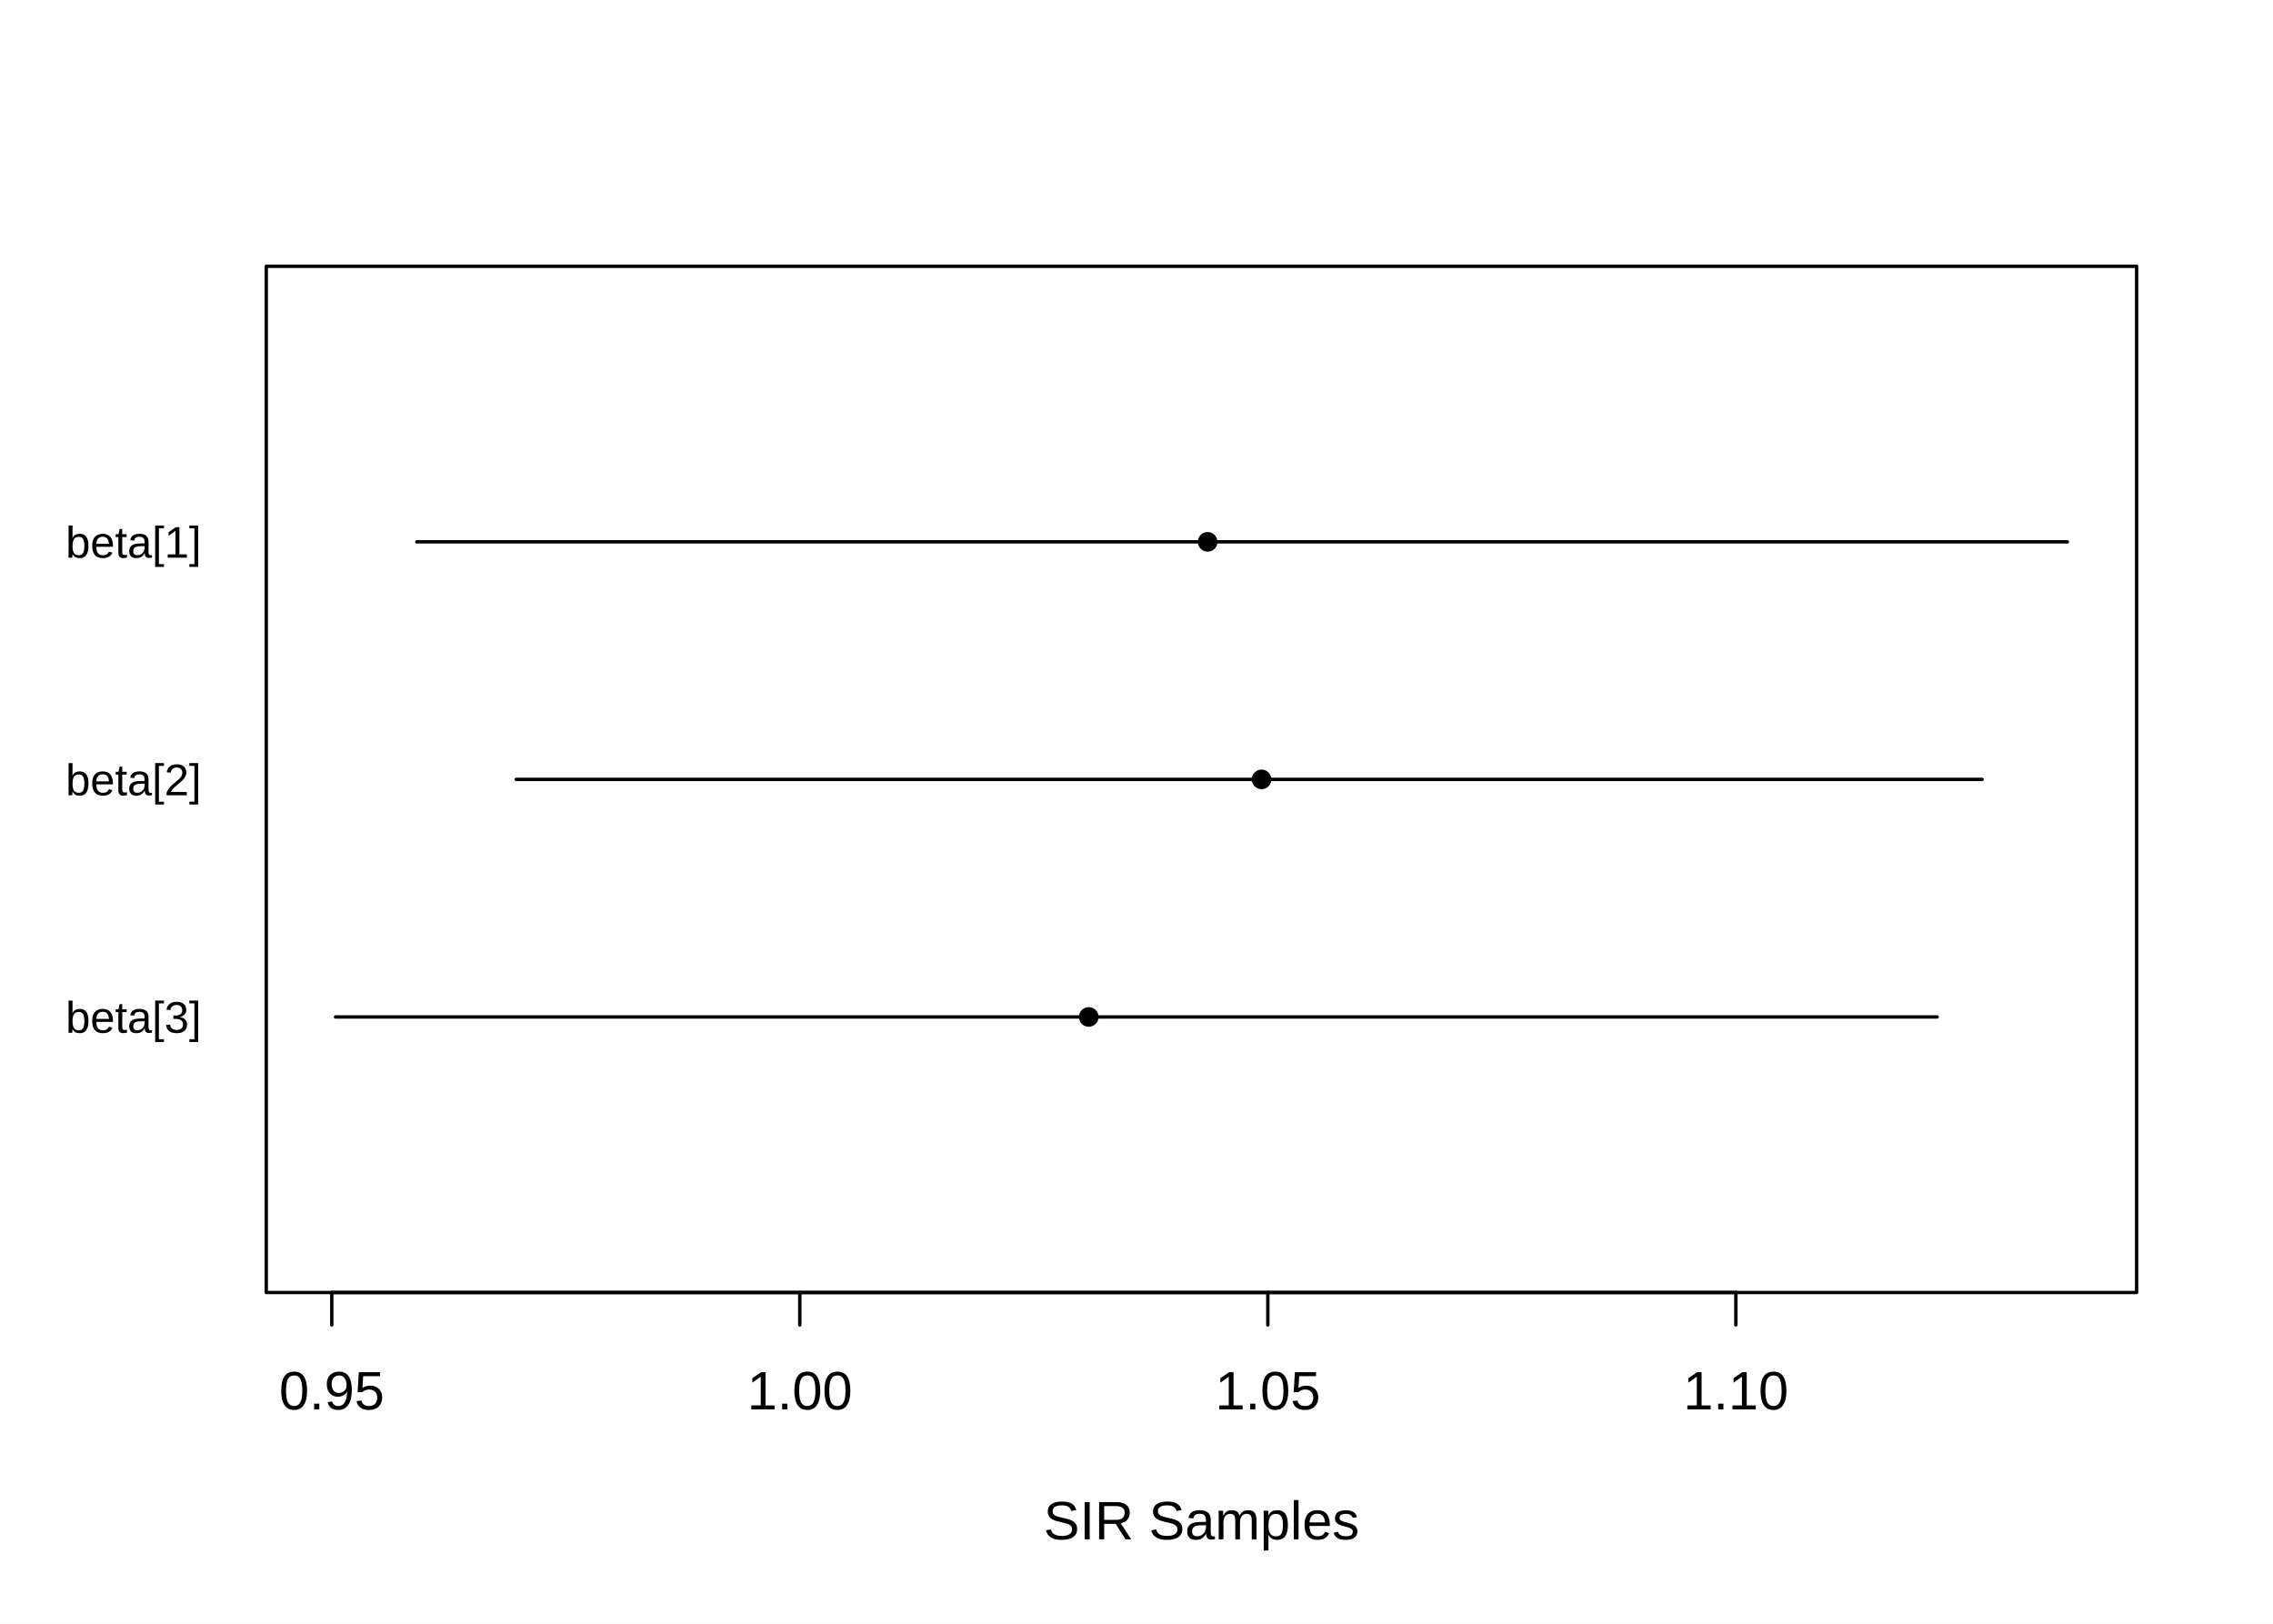
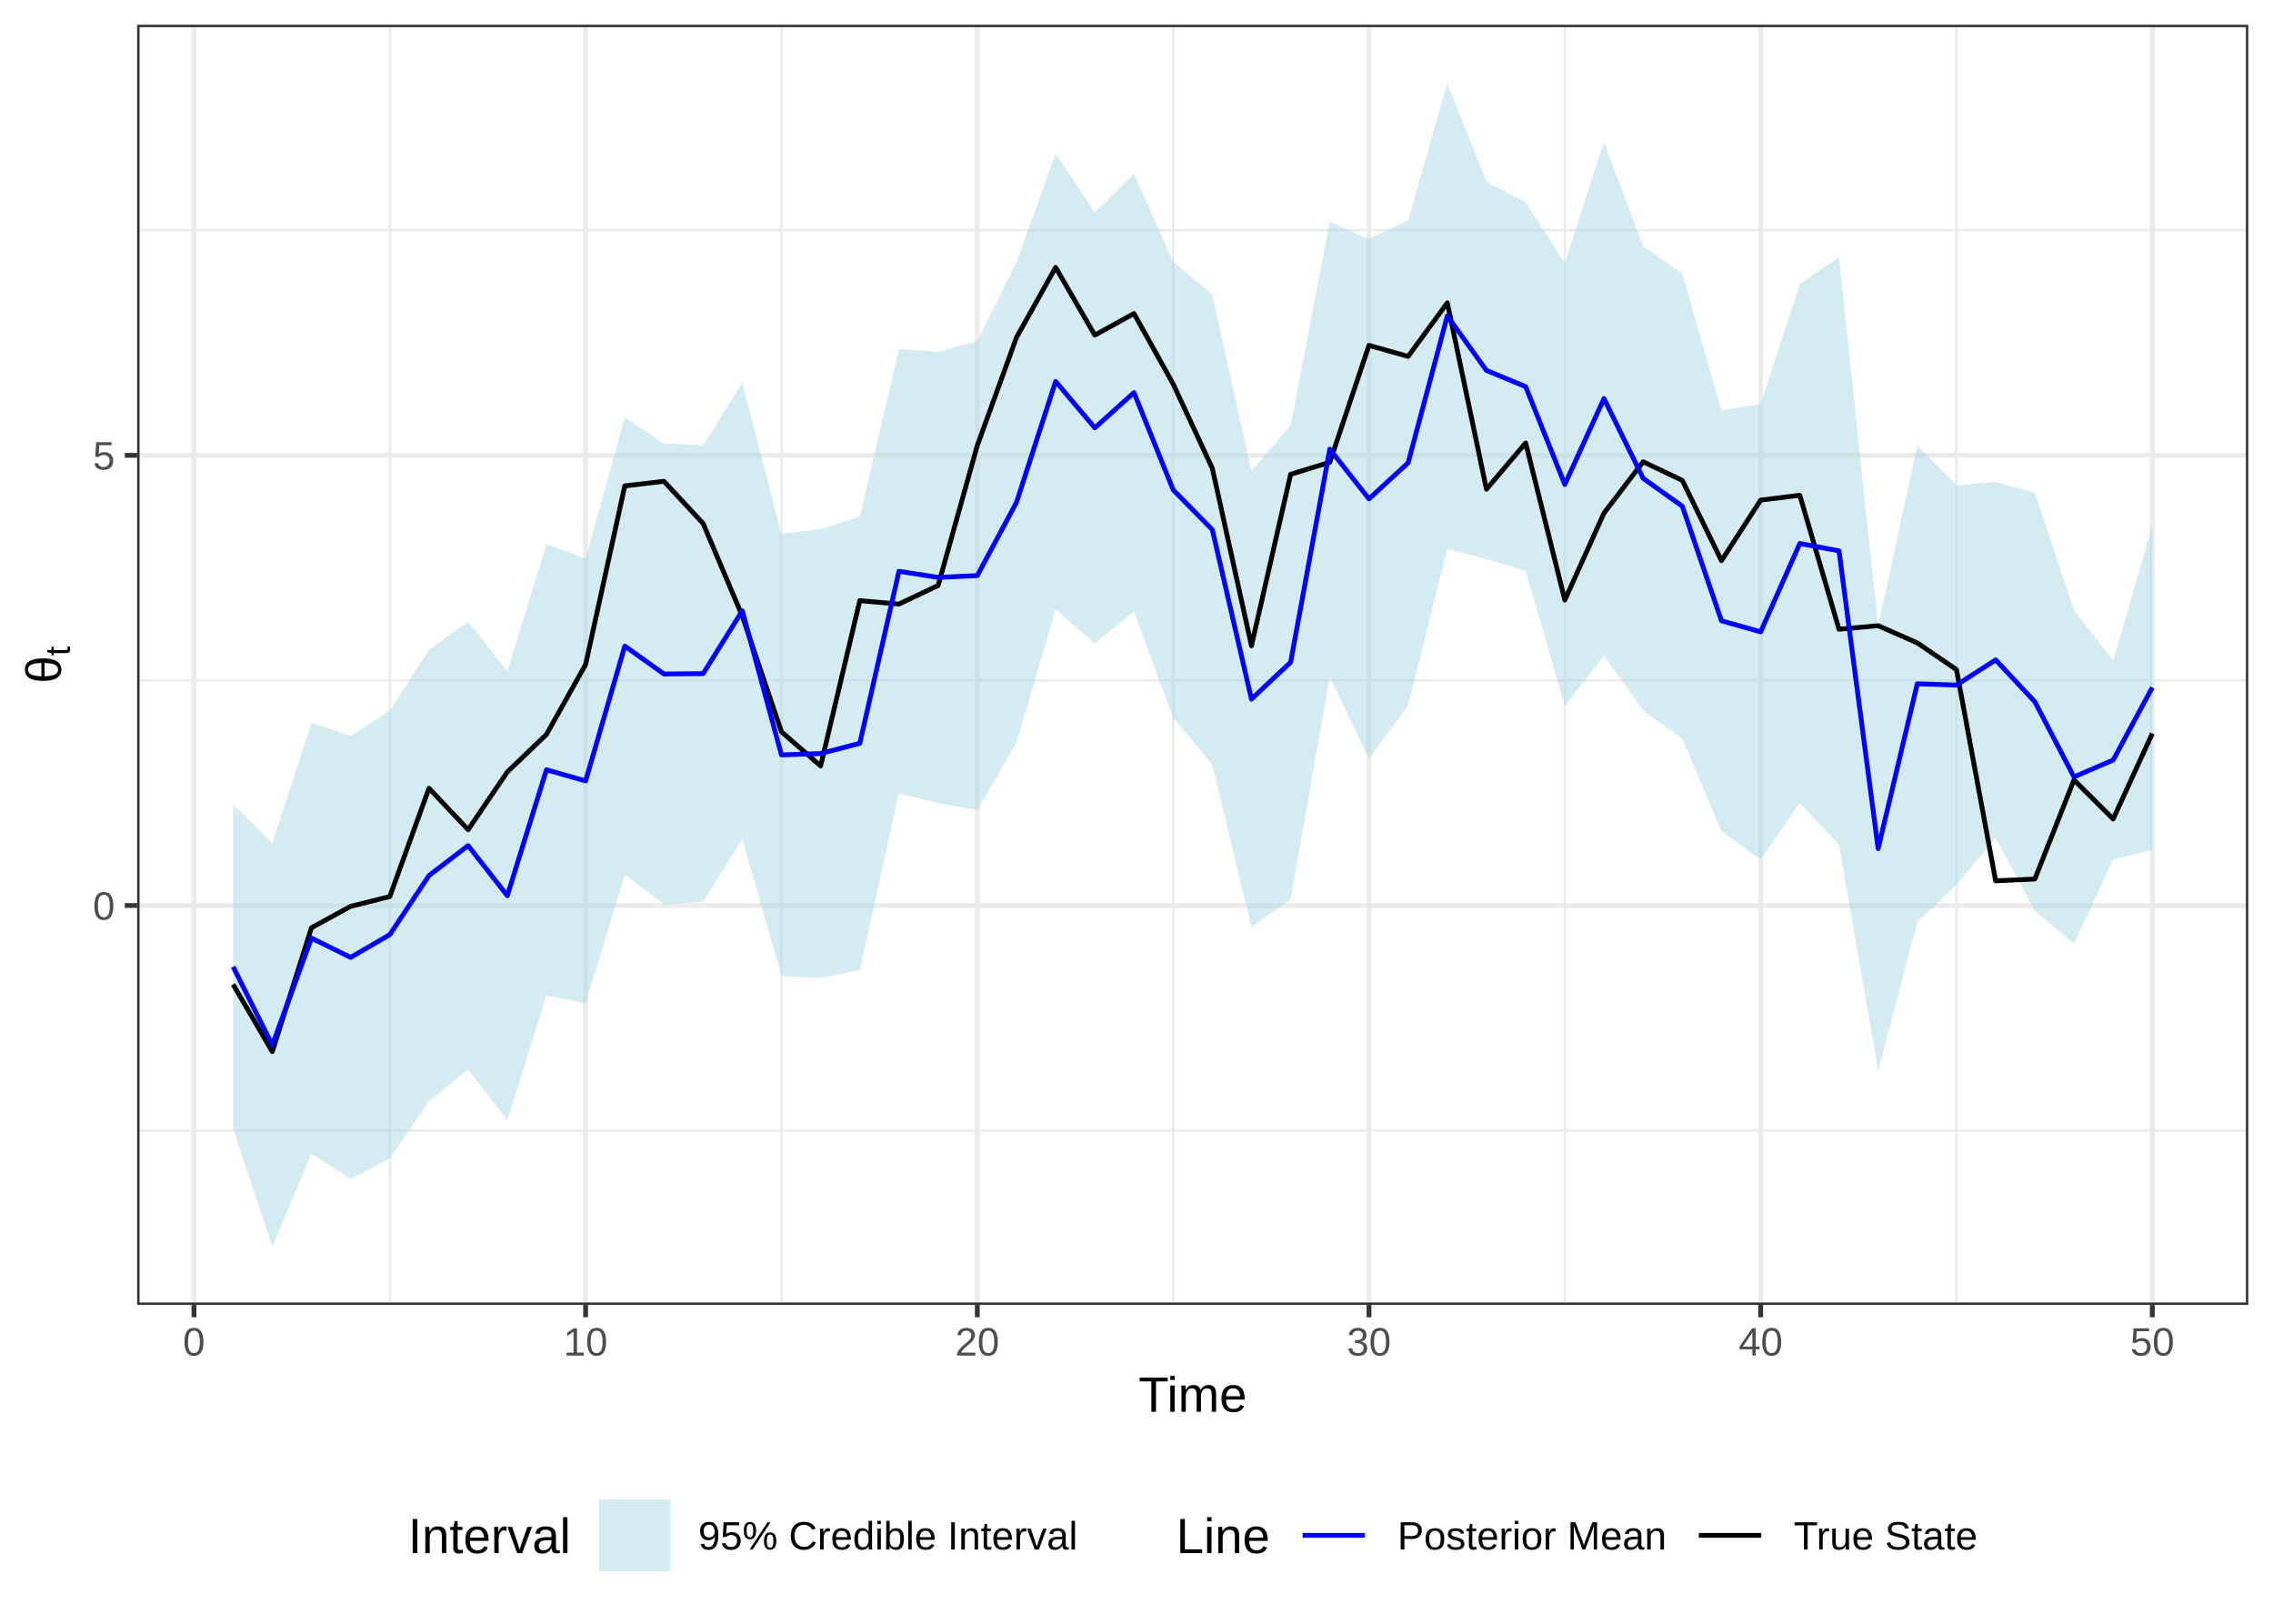
<svg xmlns="http://www.w3.org/2000/svg" width="504.00pt" height="360.00pt" viewBox="0 0 504.00 360.00">
  <g class="svglite">
    <defs>
      <style type="text/css">
    .svglite line, .svglite polyline, .svglite polygon, .svglite path, .svglite rect, .svglite circle {
      fill: none;
      stroke: #000000;
      stroke-linecap: round;
      stroke-linejoin: round;
      stroke-miterlimit: 10.00;
    }
    .svglite text {
      white-space: pre;
    }
    .svglite g.glyphgroup path {
      fill: inherit;
      stroke: none;
    }
  </style>
    </defs>
    <rect width="100%" height="100%" style="stroke: none; fill: #FFFFFF;" />
    <defs>
      <clipPath id="cpMC4wMHw1MDQuMDB8MC4wMHwzNjAuMDA=">
        <rect x="0.00" y="0.00" width="504.00" height="360.00" />
      </clipPath>
    </defs>
    <g clip-path="url(#cpMC4wMHw1MDQuMDB8MC4wMHwzNjAuMDA=)">
-       <line x1="73.57" y1="286.56" x2="384.90" y2="286.56" style="stroke-width: 0.75;" />
-       <line x1="73.57" y1="286.56" x2="73.57" y2="293.76" style="stroke-width: 0.75;" />
-       <line x1="177.34" y1="286.56" x2="177.34" y2="293.76" style="stroke-width: 0.75;" />
-       <line x1="281.12" y1="286.56" x2="281.12" y2="293.76" style="stroke-width: 0.75;" />
-       <line x1="384.90" y1="286.56" x2="384.90" y2="293.76" style="stroke-width: 0.75;" />
-       <text x="73.57" y="312.48" text-anchor="middle" style="font-size: 12.00px; font-family: &quot;Arial&quot;;" textLength="23.34px" lengthAdjust="spacingAndGlyphs">0.95</text>
-       <text x="177.34" y="312.48" text-anchor="middle" style="font-size: 12.00px; font-family: &quot;Arial&quot;;" textLength="23.34px" lengthAdjust="spacingAndGlyphs">1.00</text>
-       <text x="281.12" y="312.48" text-anchor="middle" style="font-size: 12.00px; font-family: &quot;Arial&quot;;" textLength="23.34px" lengthAdjust="spacingAndGlyphs">1.05</text>
-       <text x="384.90" y="312.48" text-anchor="middle" style="font-size: 12.00px; font-family: &quot;Arial&quot;;" textLength="23.34px" lengthAdjust="spacingAndGlyphs">1.10</text>
-       <polygon points="59.04,286.56 473.76,286.56 473.76,59.04 59.04,59.04 " style="stroke-width: 0.75;" />
-       <text x="266.40" y="341.28" text-anchor="middle" style="font-size: 12.00px; font-family: &quot;Arial&quot;;" textLength="70.02px" lengthAdjust="spacingAndGlyphs">SIR Samples</text>
+       <rect x="0" y="0.00" width="504.00" height="360.00" style="stroke-width: 1.07; stroke: #FFFFFF; fill: #FFFFFF;" />
    </g>
    <defs>
-       <clipPath id="cpNTkuMDR8NDczLjc2fDU5LjA0fDI4Ni41Ng==">
-         <rect x="59.04" y="59.04" width="414.72" height="227.52" />
+       <clipPath id="cpMzAuNDF8NDk4LjUyfDUuNDh8Mjg5LjMx">
+         <rect x="30.41" y="5.48" width="468.11" height="283.83" />
      </clipPath>
    </defs>
-     <g clip-path="url(#cpNTkuMDR8NDczLjc2fDU5LjA0fDI4Ni41Ng==)">
-       <line x1="-1898.22" y1="286.56" x2="-1898.22" y2="59.04" style="stroke-width: 0.75; stroke: #BEBEBE;" />
-       <circle cx="267.77" cy="120.13" r="1.80" style="stroke-width: 0.75; fill: #000000;" />
-       <circle cx="279.73" cy="172.80" r="1.80" style="stroke-width: 0.75; fill: #000000;" />
-       <circle cx="241.41" cy="225.47" r="1.80" style="stroke-width: 0.75; fill: #000000;" />
-       <polyline points="92.43,120.13 458.40,120.13 " style="stroke-width: 0.75;" />
-       <polyline points="114.45,172.80 439.50,172.80 " style="stroke-width: 0.75;" />
-       <polyline points="74.40,225.47 429.53,225.47 " style="stroke-width: 0.75;" />
+     <g clip-path="url(#cpMzAuNDF8NDk4LjUyfDUuNDh8Mjg5LjMx)">
+       <rect x="30.41" y="5.48" width="468.11" height="283.83" style="stroke-width: 1.07; stroke: none; fill: #FFFFFF;" />
+       <polyline points="30.41,250.66 498.52,250.66 " style="stroke-width: 0.53; stroke: #EBEBEB; stroke-linecap: butt;" />
+       <polyline points="30.41,150.85 498.52,150.85 " style="stroke-width: 0.53; stroke: #EBEBEB; stroke-linecap: butt;" />
+       <polyline points="30.41,51.04 498.52,51.04 " style="stroke-width: 0.53; stroke: #EBEBEB; stroke-linecap: butt;" />
+       <polyline points="86.43,289.31 86.43,5.48 " style="stroke-width: 0.53; stroke: #EBEBEB; stroke-linecap: butt;" />
+       <polyline points="173.28,289.31 173.28,5.48 " style="stroke-width: 0.53; stroke: #EBEBEB; stroke-linecap: butt;" />
+       <polyline points="260.13,289.31 260.13,5.48 " style="stroke-width: 0.53; stroke: #EBEBEB; stroke-linecap: butt;" />
+       <polyline points="346.97,289.31 346.97,5.48 " style="stroke-width: 0.53; stroke: #EBEBEB; stroke-linecap: butt;" />
+       <polyline points="433.82,289.31 433.82,5.48 " style="stroke-width: 0.53; stroke: #EBEBEB; stroke-linecap: butt;" />
+       <polyline points="30.41,200.76 498.52,200.76 " style="stroke-width: 1.07; stroke: #EBEBEB; stroke-linecap: butt;" />
+       <polyline points="30.41,100.95 498.52,100.95 " style="stroke-width: 1.07; stroke: #EBEBEB; stroke-linecap: butt;" />
+       <polyline points="43.01,289.31 43.01,5.48 " style="stroke-width: 1.07; stroke: #EBEBEB; stroke-linecap: butt;" />
+       <polyline points="129.85,289.31 129.85,5.48 " style="stroke-width: 1.07; stroke: #EBEBEB; stroke-linecap: butt;" />
+       <polyline points="216.70,289.31 216.70,5.48 " style="stroke-width: 1.07; stroke: #EBEBEB; stroke-linecap: butt;" />
+       <polyline points="303.55,289.31 303.55,5.48 " style="stroke-width: 1.07; stroke: #EBEBEB; stroke-linecap: butt;" />
+       <polyline points="390.40,289.31 390.40,5.48 " style="stroke-width: 1.07; stroke: #EBEBEB; stroke-linecap: butt;" />
+       <polyline points="477.24,289.31 477.24,5.48 " style="stroke-width: 1.07; stroke: #EBEBEB; stroke-linecap: butt;" />
+       <polygon points="51.69,178.36 60.38,187.00 69.06,160.23 77.75,163.17 86.43,157.57 95.12,144.08 103.80,137.83 112.49,148.81 121.17,120.65 129.85,123.79 138.54,92.63 147.22,98.32 155.91,98.75 164.59,84.83 173.28,118.33 181.96,117.34 190.65,114.51 199.33,77.43 208.02,77.97 216.70,75.64 225.39,58.12 234.07,34.03 242.76,47.11 251.44,38.51 260.13,58.02 268.81,65.34 277.49,104.44 286.18,94.27 294.86,49.14 303.55,52.99 312.23,48.86 320.92,18.38 329.60,40.29 338.29,44.87 346.97,58.31 355.66,31.43 364.34,54.57 373.03,60.66 381.71,90.98 390.40,89.59 399.08,62.96 407.77,56.98 416.45,138.80 425.13,98.74 433.82,107.63 442.50,106.86 451.19,109.23 459.87,135.25 468.56,146.48 477.24,116.49 477.24,188.35 468.56,190.55 459.87,209.24 451.19,201.93 442.50,185.76 433.82,196.15 425.13,204.45 416.45,237.47 407.77,187.28 399.08,178.03 390.40,190.56 381.71,184.31 373.03,163.82 364.34,157.53 355.66,145.31 346.97,156.51 338.29,126.57 329.60,123.97 320.92,121.71 312.23,156.37 303.55,168.22 294.86,150.04 286.18,199.37 277.49,205.57 268.81,169.55 260.13,159.19 251.44,135.56 242.76,142.62 234.07,135.11 225.39,164.66 216.70,179.58 208.02,178.07 199.33,175.90 190.65,215.10 181.96,216.81 173.28,216.40 164.59,186.01 155.91,199.95 147.22,200.53 138.54,193.87 129.85,222.49 121.17,220.68 112.49,248.35 103.80,237.14 95.12,244.16 86.43,256.86 77.75,261.38 69.06,255.75 60.38,276.40 51.69,250.29 " style="stroke-width: 0.00; stroke: none; stroke-linecap: butt; fill: #ADD8E6; fill-opacity: 0.50;" />
+       <polyline points="51.69,178.36 60.38,187.00 69.06,160.23 77.75,163.17 86.43,157.57 95.12,144.08 103.80,137.83 112.49,148.81 121.17,120.65 129.85,123.79 138.54,92.63 147.22,98.32 155.91,98.75 164.59,84.83 173.28,118.33 181.96,117.34 190.65,114.51 199.33,77.43 208.02,77.97 216.70,75.64 225.39,58.12 234.07,34.03 242.76,47.11 251.44,38.51 260.13,58.02 268.81,65.34 277.49,104.44 286.18,94.27 294.86,49.14 303.55,52.99 312.23,48.86 320.92,18.38 329.60,40.29 338.29,44.87 346.97,58.31 355.66,31.43 364.34,54.57 373.03,60.66 381.71,90.98 390.40,89.59 399.08,62.96 407.77,56.98 416.45,138.80 425.13,98.74 433.82,107.63 442.50,106.86 451.19,109.23 459.87,135.25 468.56,146.48 477.24,116.49 " style="stroke-width: 1.07; stroke: none; stroke-linecap: butt;" />
+       <polyline points="477.24,188.35 468.56,190.55 459.87,209.24 451.19,201.93 442.50,185.76 433.82,196.15 425.13,204.45 416.45,237.47 407.77,187.28 399.08,178.03 390.40,190.56 381.71,184.31 373.03,163.82 364.34,157.53 355.66,145.31 346.97,156.51 338.29,126.57 329.60,123.97 320.92,121.71 312.23,156.37 303.55,168.22 294.86,150.04 286.18,199.37 277.49,205.57 268.81,169.55 260.13,159.19 251.44,135.56 242.76,142.62 234.07,135.11 225.39,164.66 216.70,179.58 208.02,178.07 199.33,175.90 190.65,215.10 181.96,216.81 173.28,216.40 164.59,186.01 155.91,199.95 147.22,200.53 138.54,193.87 129.85,222.49 121.17,220.68 112.49,248.35 103.80,237.14 95.12,244.16 86.43,256.86 77.75,261.38 69.06,255.75 60.38,276.40 51.69,250.29 " style="stroke-width: 1.07; stroke: none; stroke-linecap: butt;" />
+       <polyline points="51.69,218.26 60.38,233.16 69.06,205.69 77.75,200.95 86.43,198.78 95.12,174.77 103.80,183.94 112.49,171.15 121.17,162.83 129.85,147.33 138.54,107.73 147.22,106.71 155.91,116.06 164.59,136.58 173.28,162.25 181.96,169.81 190.65,133.17 199.33,133.93 208.02,129.80 216.70,98.78 225.39,74.81 234.07,59.29 242.76,74.30 251.44,69.52 260.13,85.14 268.81,103.82 277.49,143.17 286.18,105.16 294.86,102.49 303.55,76.57 312.23,79.02 320.92,67.14 329.60,108.47 338.29,98.20 346.97,133.03 355.66,113.76 364.34,102.38 373.03,106.51 381.71,124.31 390.40,110.88 399.08,109.81 407.77,139.51 416.45,138.72 425.13,142.54 433.82,148.47 442.50,195.29 451.19,194.89 459.87,172.93 468.56,181.58 477.24,162.63 " style="stroke-width: 1.07; stroke-linecap: butt;" />
+       <polyline points="51.69,214.33 60.38,231.70 69.06,207.99 77.75,212.27 86.43,207.22 95.12,194.12 103.80,187.48 112.49,198.58 121.17,170.67 129.85,173.14 138.54,143.25 147.22,149.43 155.91,149.35 164.59,135.42 173.28,167.37 181.96,167.07 190.65,164.80 199.33,126.66 208.02,128.02 216.70,127.61 225.39,111.39 234.07,84.57 242.76,94.86 251.44,87.04 260.13,108.60 268.81,117.44 277.49,155.00 286.18,146.82 294.86,99.59 303.55,110.60 312.23,102.62 320.92,70.05 329.60,82.13 338.29,85.72 346.97,107.41 355.66,88.37 364.34,106.05 373.03,112.24 381.71,137.64 390.40,140.08 399.08,120.50 407.77,122.13 416.45,188.14 425.13,151.60 433.82,151.89 442.50,146.31 451.19,155.58 459.87,172.25 468.56,168.51 477.24,152.42 " style="stroke-width: 1.07; stroke: #0000FF; stroke-linecap: butt;" />
+       <rect x="30.41" y="5.48" width="468.11" height="283.83" style="stroke-width: 1.07; stroke: #333333;" />
    </g>
    <g clip-path="url(#cpMC4wMHw1MDQuMDB8MC4wMHwzNjAuMDA=)">
-       <text x="44.64" y="228.98" text-anchor="end" style="font-size: 9.84px; font-family: &quot;Arial&quot;;" textLength="30.08px" lengthAdjust="spacingAndGlyphs">beta[3]</text>
-       <text x="44.64" y="176.32" text-anchor="end" style="font-size: 9.84px; font-family: &quot;Arial&quot;;" textLength="30.08px" lengthAdjust="spacingAndGlyphs">beta[2]</text>
-       <text x="44.64" y="123.65" text-anchor="end" style="font-size: 9.84px; font-family: &quot;Arial&quot;;" textLength="30.08px" lengthAdjust="spacingAndGlyphs">beta[1]</text>
+       <text x="25.48" y="203.91" text-anchor="end" style="font-size: 8.80px;fill: #4D4D4D; font-family: &quot;Arial&quot;;" textLength="4.89px" lengthAdjust="spacingAndGlyphs">0</text>
+       <text x="25.48" y="104.10" text-anchor="end" style="font-size: 8.80px;fill: #4D4D4D; font-family: &quot;Arial&quot;;" textLength="4.89px" lengthAdjust="spacingAndGlyphs">5</text>
+       <polyline points="27.68,200.76 30.41,200.76 " style="stroke-width: 1.07; stroke: #333333; stroke-linecap: butt;" />
+       <polyline points="27.68,100.95 30.41,100.95 " style="stroke-width: 1.07; stroke: #333333; stroke-linecap: butt;" />
+       <polyline points="43.01,292.05 43.01,289.31 " style="stroke-width: 1.07; stroke: #333333; stroke-linecap: butt;" />
+       <polyline points="129.85,292.05 129.85,289.31 " style="stroke-width: 1.07; stroke: #333333; stroke-linecap: butt;" />
+       <polyline points="216.70,292.05 216.70,289.31 " style="stroke-width: 1.07; stroke: #333333; stroke-linecap: butt;" />
+       <polyline points="303.55,292.05 303.55,289.31 " style="stroke-width: 1.07; stroke: #333333; stroke-linecap: butt;" />
+       <polyline points="390.40,292.05 390.40,289.31 " style="stroke-width: 1.07; stroke: #333333; stroke-linecap: butt;" />
+       <polyline points="477.24,292.05 477.24,289.31 " style="stroke-width: 1.07; stroke: #333333; stroke-linecap: butt;" />
+       <text x="43.01" y="300.54" text-anchor="middle" style="font-size: 8.80px;fill: #4D4D4D; font-family: &quot;Arial&quot;;" textLength="4.89px" lengthAdjust="spacingAndGlyphs">0</text>
+       <text x="129.85" y="300.54" text-anchor="middle" style="font-size: 8.80px;fill: #4D4D4D; font-family: &quot;Arial&quot;;" textLength="9.78px" lengthAdjust="spacingAndGlyphs">10</text>
+       <text x="216.70" y="300.54" text-anchor="middle" style="font-size: 8.80px;fill: #4D4D4D; font-family: &quot;Arial&quot;;" textLength="9.78px" lengthAdjust="spacingAndGlyphs">20</text>
+       <text x="303.55" y="300.54" text-anchor="middle" style="font-size: 8.80px;fill: #4D4D4D; font-family: &quot;Arial&quot;;" textLength="9.78px" lengthAdjust="spacingAndGlyphs">30</text>
+       <text x="390.40" y="300.54" text-anchor="middle" style="font-size: 8.80px;fill: #4D4D4D; font-family: &quot;Arial&quot;;" textLength="9.78px" lengthAdjust="spacingAndGlyphs">40</text>
+       <text x="477.24" y="300.54" text-anchor="middle" style="font-size: 8.80px;fill: #4D4D4D; font-family: &quot;Arial&quot;;" textLength="9.78px" lengthAdjust="spacingAndGlyphs">50</text>
+       <text x="264.47" y="313.00" text-anchor="middle" style="font-size: 11.00px; font-family: &quot;Arial&quot;;" textLength="24.03px" lengthAdjust="spacingAndGlyphs">Time</text>
+       <text transform="translate(13.49,151.52) rotate(-90)" style="font-size: 11.00px; font-family: &quot;Arial&quot;;" textLength="6.12px" lengthAdjust="spacingAndGlyphs">θ</text>
+       <text transform="translate(15.48,145.40) rotate(-90)" style="font-size: 7.70px; font-family: &quot;Arial&quot;;" textLength="2.14px" lengthAdjust="spacingAndGlyphs">t</text>
+       <rect x="85.01" y="326.28" width="159.35" height="28.24" style="stroke-width: 1.07; stroke: none; fill: #FFFFFF;" />
+       <text x="90.49" y="344.34" style="font-size: 11.00px; font-family: &quot;Arial&quot;;" textLength="36.09px" lengthAdjust="spacingAndGlyphs">Interval</text>
+       <rect x="132.07" y="331.76" width="17.28" height="17.28" style="stroke-width: 1.07; stroke: none; fill: #FFFFFF;" />
+       <rect x="132.78" y="332.47" width="15.86" height="15.86" style="stroke-width: 1.07; stroke: none; stroke-linecap: butt; fill: #ADD8E6; fill-opacity: 0.50;" />
+       <text x="154.83" y="343.55" style="font-size: 8.80px; font-family: &quot;Arial&quot;;" textLength="84.06px" lengthAdjust="spacingAndGlyphs">95% Credible Interval</text>
+       <rect x="255.33" y="326.28" width="188.59" height="28.24" style="stroke-width: 1.07; stroke: none; fill: #FFFFFF;" />
+       <text x="260.81" y="344.34" style="font-size: 11.00px; font-family: &quot;Arial&quot;;" textLength="20.81px" lengthAdjust="spacingAndGlyphs">Line</text>
+       <rect x="287.10" y="331.76" width="17.28" height="17.28" style="stroke-width: 1.07; stroke: none; fill: #FFFFFF;" />
+       <line x1="288.83" y1="340.40" x2="302.65" y2="340.40" style="stroke-width: 1.07; stroke: #0000FF; stroke-linecap: butt;" />
+       <rect x="374.96" y="331.76" width="17.28" height="17.28" style="stroke-width: 1.07; stroke: none; fill: #FFFFFF;" />
+       <line x1="376.69" y1="340.40" x2="390.52" y2="340.40" style="stroke-width: 1.07; stroke-linecap: butt;" />
+       <text x="309.86" y="343.55" style="font-size: 8.80px; font-family: &quot;Arial&quot;;" textLength="59.62px" lengthAdjust="spacingAndGlyphs">Posterior Mean</text>
+       <text x="397.72" y="343.55" style="font-size: 8.80px; font-family: &quot;Arial&quot;;" textLength="40.72px" lengthAdjust="spacingAndGlyphs">True State</text>
    </g>
  </g>
</svg>
